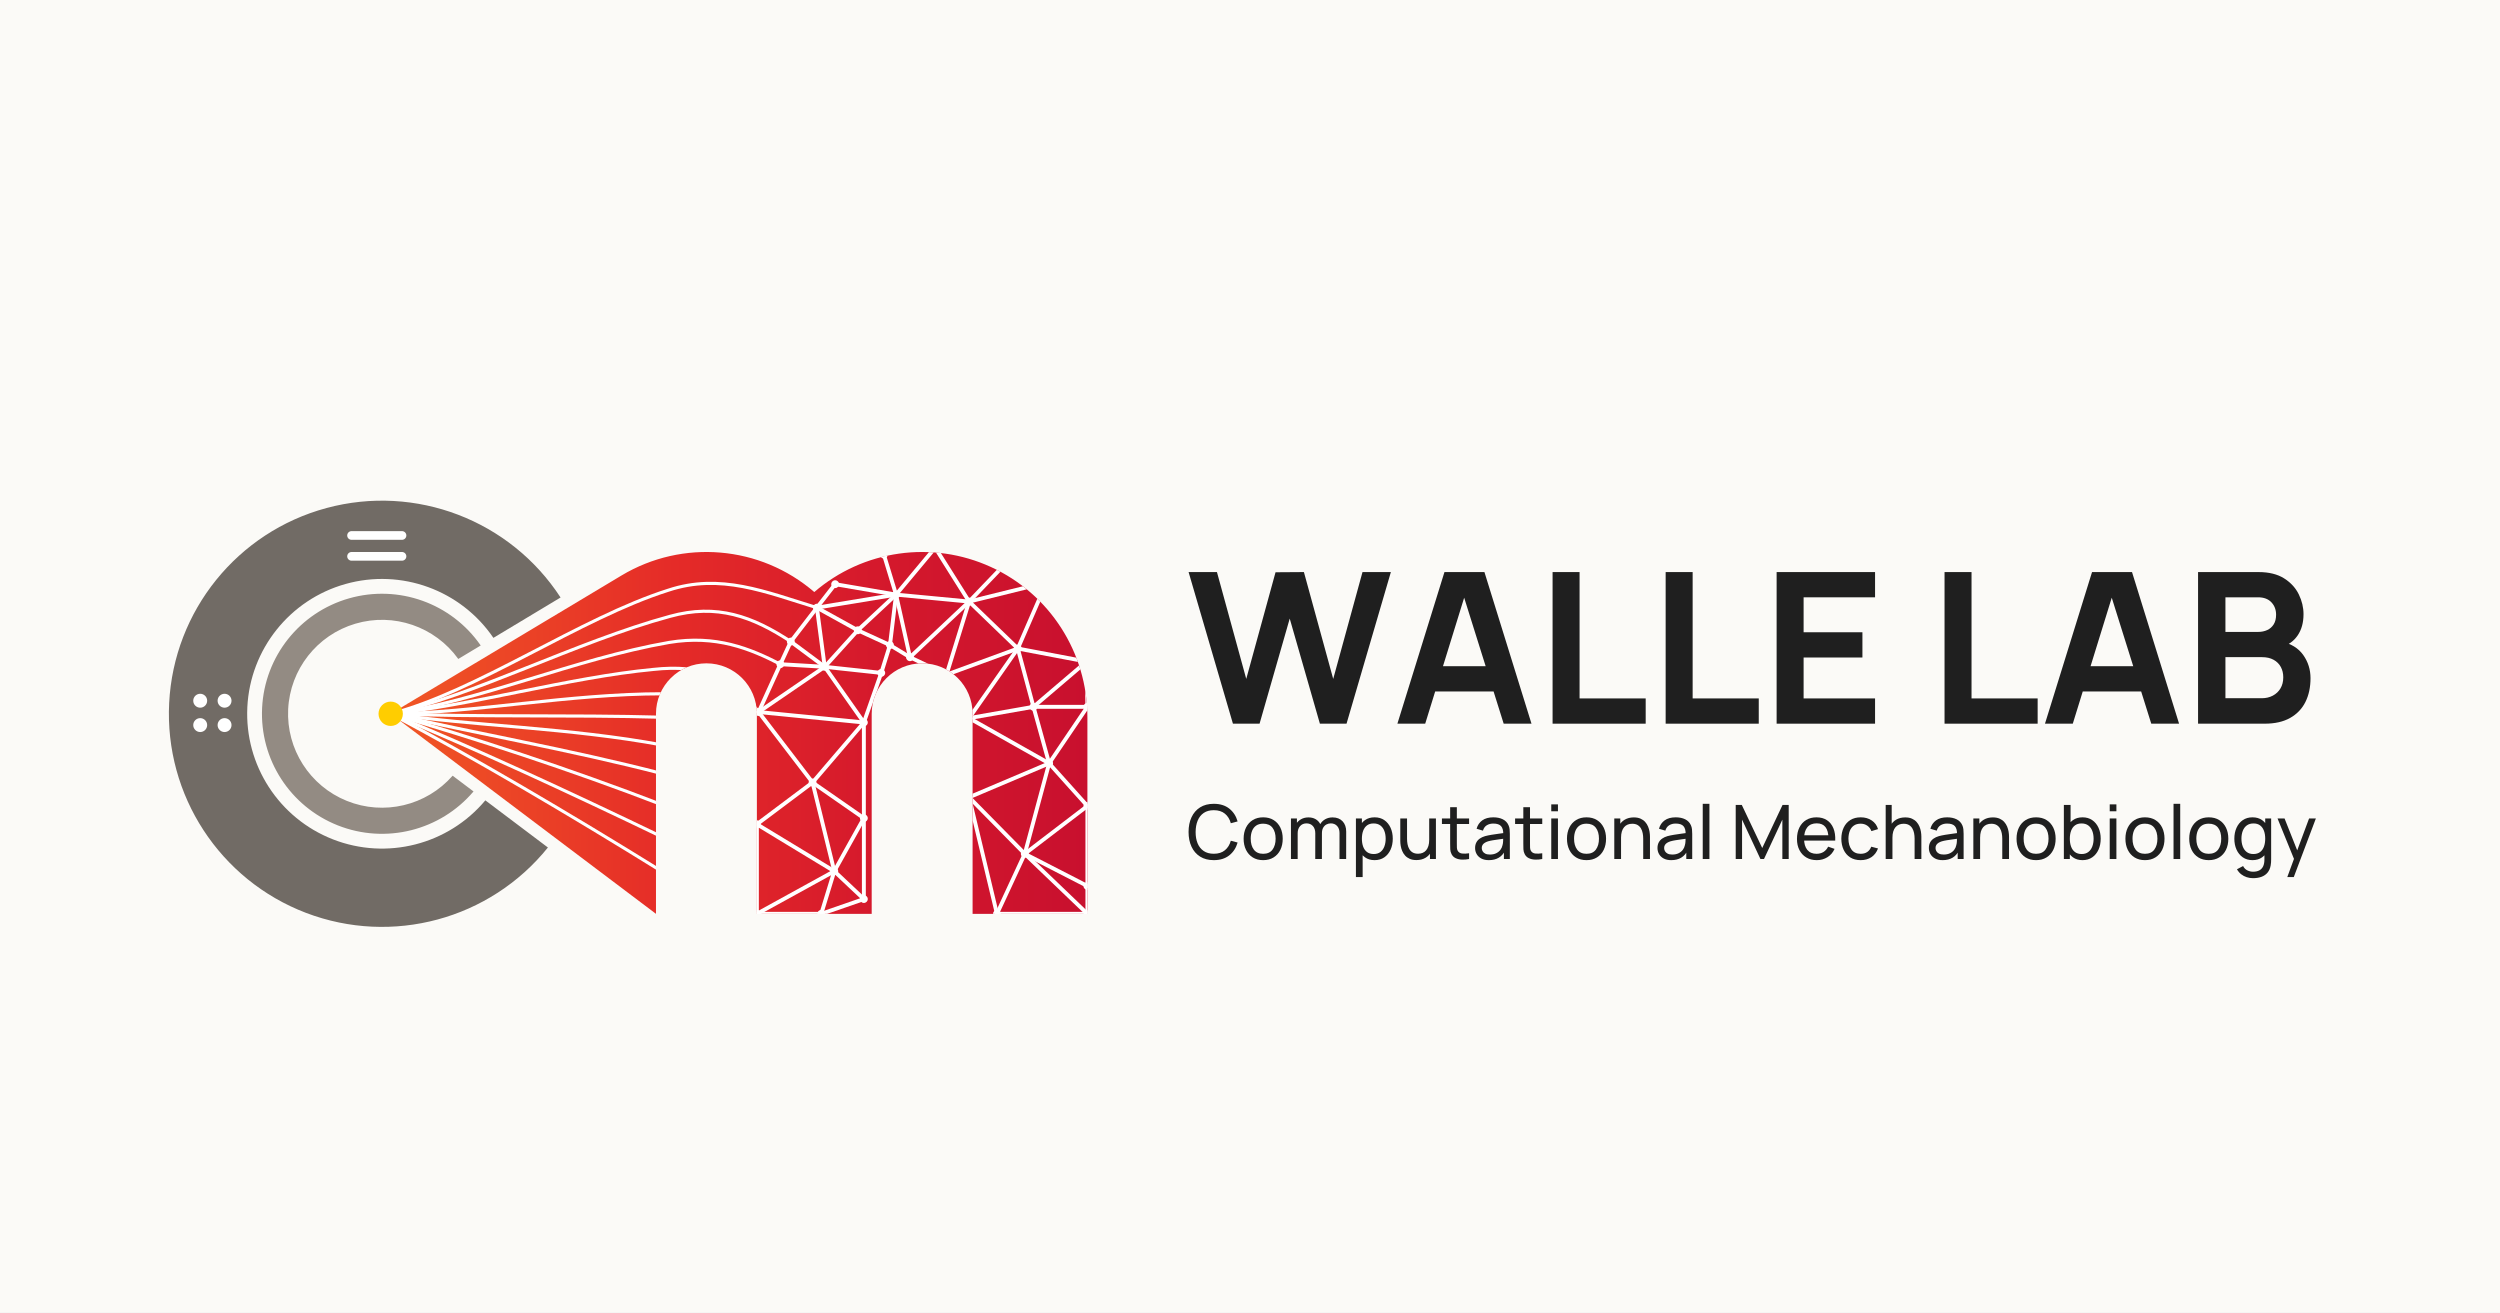
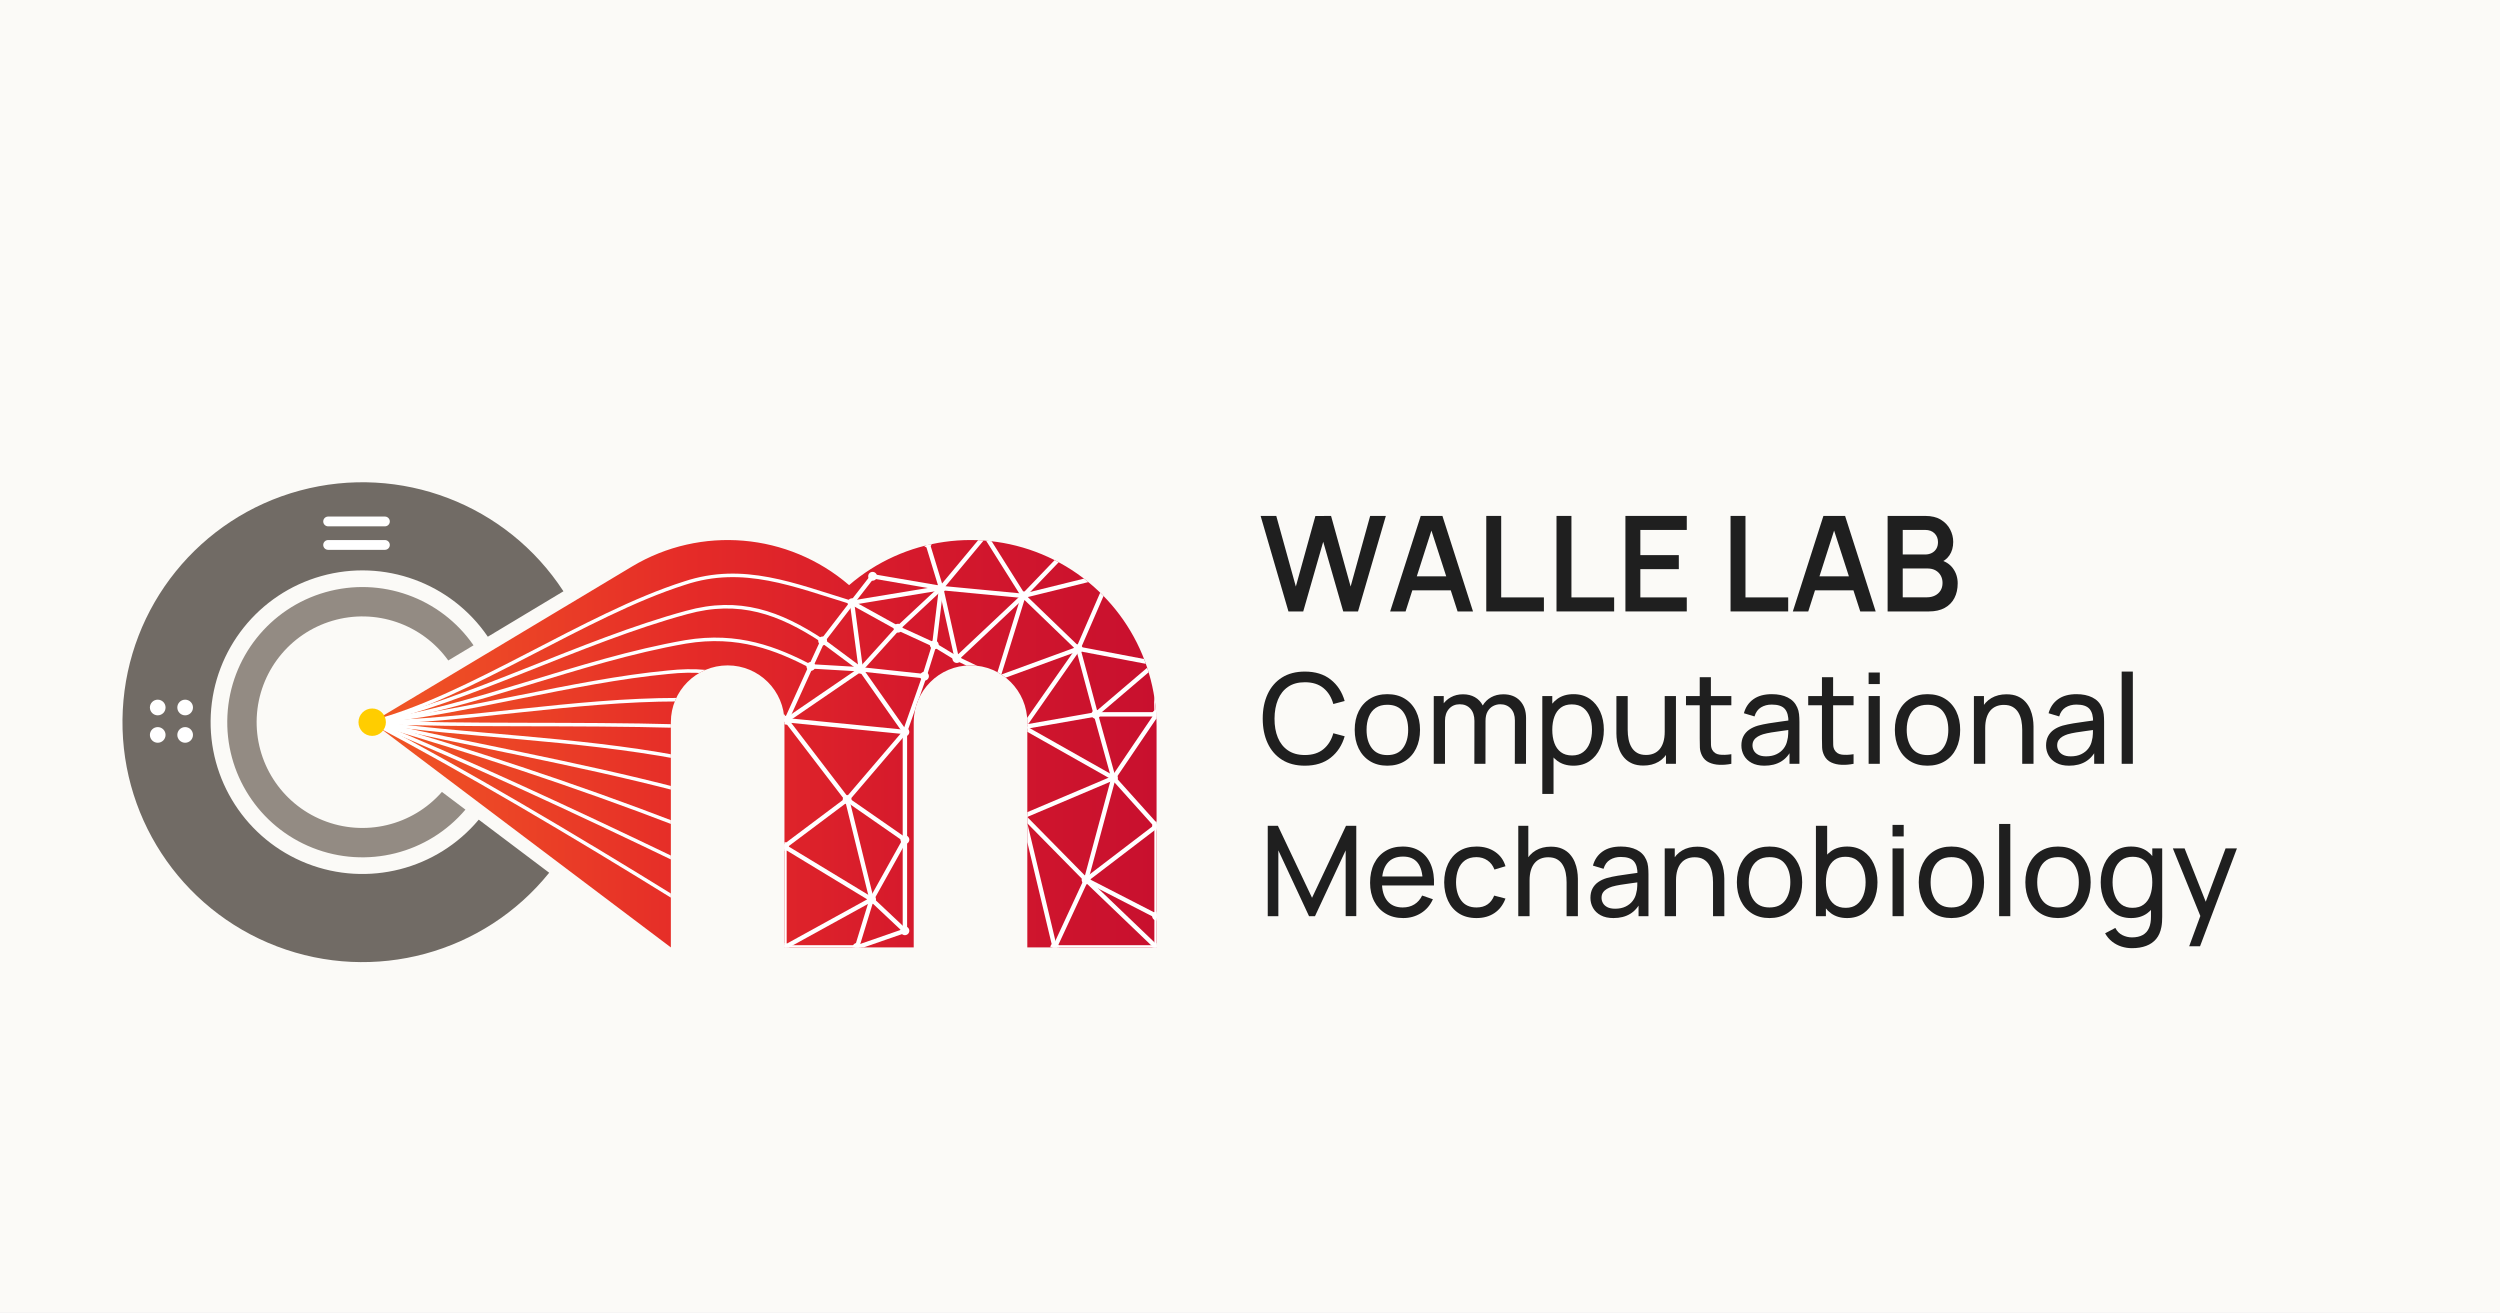
<svg xmlns="http://www.w3.org/2000/svg" width="1200" height="630">
  <rect width="1200" height="630" fill="#fbfaf7" />
-   <svg x="65" y="150" width="1070" height="329" viewBox="0 0 1400 430">
+   <svg x="40" y="130" width="1120" height="370" viewBox="0 0 1300 430">
    <svg x="10" y="30" width="600" height="366" viewBox="0 0 1098 670">
      <g transform="translate(0 0) scale(1) translate(-70 -295)">
        <defs>
          <linearGradient id="charcoal" x1="130" y1="470" x2="510" y2="900" gradientUnits="userSpaceOnUse">
            <stop stop-color="#1f1f1f" />
            <stop offset="1" stop-color="#1f1f1f" />
          </linearGradient>
          <linearGradient id="colour" x1="326" y1="705" x2="1146" y2="705" gradientUnits="userSpaceOnUse">
            <stop stop-color="#f15a24" />
            <stop offset=".42" stop-color="#e52b28" />
            <stop offset=".7" stop-color="#d5192c" />
            <stop offset="1" stop-color="#c8102e" />
          </linearGradient>
          <clipPath id="m-clip">
            <path d="M345 701 L610.347 542.016 A190 190 0 0 1 832 561.042 A190 190 0 0 1 1146 705 L1146 931 L1014 931 L1014 701 A58 58 0 0 0 898 701 L898 931 L766 931 L766 701 A58 58 0 0 0 650 701 L650 931 L345 701 Z" />
          </clipPath>
        </defs>
        <g id="charcoal-symbol" fill="#716b65">
          <path d="M540.311 567.312 A245 245 0 1 0 525.758 854.741 L453.821 800.532 A155 155 0 1 1 463.086 613.714 Z" />
          <path d="M448.488 622.485 A138 138 0 1 0 440.224 790.286 L416.213 772.193 A108 108 0 1 1 422.705 637.977 Z" fill="#938b83" />
        </g>
        <g id="scanner-controls">
          <path d="M300 496h58 M300 520h58" fill="none" stroke="white" stroke-width="10" stroke-linecap="round" />
          <circle cx="126" cy="686" r="8" fill="white" />
          <circle cx="126" cy="714" r="8" fill="white" />
          <circle cx="154" cy="686" r="8" fill="white" />
          <circle cx="154" cy="714" r="8" fill="white" />
        </g>
        <path id="colour-symbol" d="M345 701 L610.347 542.016 A190 190 0 0 1 832 561.042 A190 190 0 0 1 1146 705 L1146 931 L1014 931 L1014 701 A58 58 0 0 0 898 701 L898 931 L766 931 L766 701 A58 58 0 0 0 650 701 L650 931 L345 701 Z" fill="url(#colour)" />
        <g clip-path="url(#m-clip)" stroke="#ffffff" stroke-linecap="round" stroke-linejoin="round">
          <g id="radiating-curves" stroke-width="3.6" fill="none">
            <path d="M345 701 C443 676 563 591 664 559 C724 539 776 561 835 579" />
            <path d="M345 701 C439 681 559 618 666 589 C720 574 761 589 805 618" />
            <path d="M345 701 C446 687 556 638 665 619 C719 610 758 626 793 644" />
            <path d="M345 701 C436 692 551 659 647 650 C702 644 739 658 768 699" />
            <path d="M345 701 C441 700 550 678 658 678" />
            <path d="M345 701 C443 705 551 702 658 705" />
            <path d="M345 701 C439 715 551 717 658 737" />
            <path d="M345 701 C440 723 550 742 658 770" />
            <path d="M345 701 C441 729 549 764 658 806" />
            <path d="M345 701 C440 740 550 791 658 843" />
            <path d="M345 701 C438 750 550 816 658 883" />
          </g>
          <g id="triangular-mesh" stroke-width="4.5" fill="none">
            <path d="M835 579 L805 618" />
            <path d="M835 579 L844 647" />
            <path d="M835 579 L882 605" />
            <path d="M835 579 L926 564" />
            <path d="M835 579 L856 552" />
            <path d="M805 618 L793 644" />
            <path d="M805 618 L844 647" />
            <path d="M793 644 L768 699" />
            <path d="M793 644 L844 647" />
            <path d="M768 699 L844 647" />
            <path d="M768 699 L830 780" />
            <path d="M768 699 L889 711" />
            <path d="M830 780 L889 711" />
            <path d="M830 780 L766 828" />
            <path d="M830 780 L855 882" />
            <path d="M830 780 L889 821" />
            <path d="M766 828 L855 882" />
            <path d="M766 828 L766 931" />
            <path d="M855 882 L766 931" />
            <path d="M855 882 L840 931" />
            <path d="M855 882 L889 914" />
            <path d="M855 882 L889 821" />
            <path d="M766 931 L840 931" />
            <path d="M840 931 L889 914" />
            <path d="M889 914 L889 821" />
            <path d="M889 821 L889 711" />
            <path d="M889 711 L844 647" />
            <path d="M844 647 L882 605" />
            <path d="M844 647 L909 654" />
            <path d="M882 605 L926 564" />
            <path d="M882 605 L919 622" />
            <path d="M919 622 L926 564" />
            <path d="M919 622 L942 636" />
            <path d="M919 622 L909 654" />
            <path d="M942 636 L926 564" />
            <path d="M942 636 L1010 572" />
            <path d="M942 636 L984 656" />
            <path d="M909 654 L889 711" />
            <path d="M926 564 L856 552" />
            <path d="M926 564 L912 518" />
            <path d="M926 564 L971 510" />
            <path d="M926 564 L1010 572" />
            <path d="M971 510 L1010 572" />
            <path d="M971 510 L1057 523" />
            <path d="M1010 572 L1057 523" />
            <path d="M1010 572 L1099 550" />
            <path d="M1010 572 L1066 626" />
            <path d="M1010 572 L984 656" />
            <path d="M1099 550 L1066 626" />
            <path d="M1066 626 L1145 641" />
            <path d="M1066 626 L1084 693" />
            <path d="M1066 626 L1010 706" />
            <path d="M1066 626 L984 656" />
            <path d="M1145 641 L1084 693" />
            <path d="M1145 641 L1146 693" />
            <path d="M1084 693 L1146 693" />
            <path d="M1084 693 L1010 706" />
            <path d="M1084 693 L1102 758" />
            <path d="M1010 706 L1102 758" />
            <path d="M1102 758 L1146 693" />
            <path d="M1102 758 L1010 797" />
            <path d="M1102 758 L1146 807" />
            <path d="M1102 758 L1074 862" />
            <path d="M1010 797 L1074 862" />
            <path d="M1010 797 L1042 931" />
            <path d="M1146 807 L1074 862" />
            <path d="M1146 807 L1146 899" />
            <path d="M1074 862 L1146 899" />
            <path d="M1074 862 L1042 931" />
            <path d="M1074 862 L1146 931" />
            <path d="M1146 899 L1146 931" />
            <path d="M1042 931 L1146 931" />
            <circle cx="766" cy="828" r="4.5" fill="#ffffff" stroke="none" />
            <circle cx="766" cy="931" r="4.5" fill="#ffffff" stroke="none" />
            <circle cx="768" cy="699" r="4.5" fill="#ffffff" stroke="none" />
            <circle cx="793" cy="644" r="4.5" fill="#ffffff" stroke="none" />
            <circle cx="805" cy="618" r="4.5" fill="#ffffff" stroke="none" />
            <circle cx="830" cy="780" r="4.5" fill="#ffffff" stroke="none" />
            <circle cx="835" cy="579" r="4.5" fill="#ffffff" stroke="none" />
            <circle cx="840" cy="931" r="4.5" fill="#ffffff" stroke="none" />
            <circle cx="844" cy="647" r="4.5" fill="#ffffff" stroke="none" />
            <circle cx="855" cy="882" r="4.5" fill="#ffffff" stroke="none" />
            <circle cx="856" cy="552" r="4.5" fill="#ffffff" stroke="none" />
            <circle cx="882" cy="605" r="4.5" fill="#ffffff" stroke="none" />
            <circle cx="889" cy="711" r="4.5" fill="#ffffff" stroke="none" />
            <circle cx="889" cy="821" r="4.5" fill="#ffffff" stroke="none" />
            <circle cx="889" cy="914" r="4.5" fill="#ffffff" stroke="none" />
            <circle cx="909" cy="654" r="4.5" fill="#ffffff" stroke="none" />
            <circle cx="912" cy="518" r="4.5" fill="#ffffff" stroke="none" />
            <circle cx="919" cy="622" r="4.5" fill="#ffffff" stroke="none" />
            <circle cx="926" cy="564" r="4.5" fill="#ffffff" stroke="none" />
            <circle cx="942" cy="636" r="4.5" fill="#ffffff" stroke="none" />
            <circle cx="971" cy="510" r="4.5" fill="#ffffff" stroke="none" />
            <circle cx="984" cy="656" r="4.5" fill="#ffffff" stroke="none" />
            <circle cx="1010" cy="572" r="4.5" fill="#ffffff" stroke="none" />
            <circle cx="1010" cy="706" r="4.5" fill="#ffffff" stroke="none" />
            <circle cx="1010" cy="797" r="4.5" fill="#ffffff" stroke="none" />
            <circle cx="1042" cy="931" r="4.5" fill="#ffffff" stroke="none" />
            <circle cx="1057" cy="523" r="4.5" fill="#ffffff" stroke="none" />
            <circle cx="1066" cy="626" r="4.5" fill="#ffffff" stroke="none" />
            <circle cx="1074" cy="862" r="4.5" fill="#ffffff" stroke="none" />
            <circle cx="1084" cy="693" r="4.5" fill="#ffffff" stroke="none" />
            <circle cx="1099" cy="550" r="4.5" fill="#ffffff" stroke="none" />
            <circle cx="1102" cy="758" r="4.5" fill="#ffffff" stroke="none" />
            <circle cx="1145" cy="641" r="4.5" fill="#ffffff" stroke="none" />
            <circle cx="1146" cy="693" r="4.5" fill="#ffffff" stroke="none" />
            <circle cx="1146" cy="807" r="4.5" fill="#ffffff" stroke="none" />
            <circle cx="1146" cy="899" r="4.5" fill="#ffffff" stroke="none" />
            <circle cx="1146" cy="931" r="4.5" fill="#ffffff" stroke="none" />
          </g>
          <g id="mesh-nodes" fill="#ffffff" stroke="none">















</g>
        </g>
        <circle id="focus" cx="345" cy="701" r="14" fill="#FFCD00" />
      </g>
    </svg>
    <g fill="#1f1f1f">
-       <path transform="translate(660 258) scale(0.06612032 -0.06612032)" d="M442.833 0 21.666 1440H291.004L569.335 425.173L847.5 1438.167L1117.004 1440L1395.335 425.173L1673.5 1440H1943.004L1521.837 0H1268.833L982.252 998.16L695.837 0Z" />
-       <path transform="translate(789.9264 258) scale(0.06612032 -0.06612032)" d="M40 0 486.998 1440H866.671L1313.67 0H1049.499L647.668 1280.997H700.335L304.171 0ZM298.668 306.165V545.669H1056.668V306.165Z" />
-       <path transform="translate(879.4533 258) scale(0.06612032 -0.06612032)" d="M160 0V1440H416.337V239.837H1044.335V0Z" />
-       <path transform="translate(950.4666 258) scale(0.06612032 -0.06612032)" d="M160 0V1440H416.337V239.837H1044.335V0Z" />
-       <path transform="translate(1021.48 258) scale(0.06612032 -0.06612032)" d="M140 0V1440H1075.001V1200.163H396.337V868.336H955.001V628.499H396.337V239.837H1075.001V0Z" />
-       <path transform="translate(1125.619 258) scale(0.06612032 -0.06612032)" d="M160 0V1440H416.337V239.837H1044.335V0Z" />
-       <path transform="translate(1196.633 258) scale(0.06612032 -0.06612032)" d="M40 0 486.998 1440H866.671L1313.67 0H1049.499L647.668 1280.997H700.335L304.171 0ZM298.668 306.165V545.669H1056.668V306.165Z" />
-       <path transform="translate(1286.159 258) scale(0.06612032 -0.06612032)" d="M140 0V1440H713.501Q863.335 1440 957.752 1379.916Q1052.169 1319.833 1096.918 1227.916Q1141.668 1135.999 1141.668 1040.166Q1141.668 919.749 1086.21 838.457Q1030.752 757.166 934.669 729.166L934.336 779Q1070.002 749.5 1139.085 652.125Q1208.168 554.75 1208.168 432.001Q1208.168 303.501 1159.96 206.459Q1111.752 109.417 1014.877 54.709Q918.002 0 773.501 0ZM400.004 241.67H744.501Q803.584 241.67 849.958 266.128Q896.332 290.586 922.832 335.044Q949.331 379.502 949.331 440.501Q949.331 495.084 926.373 538.125Q903.415 581.166 858.249 606.499Q813.083 631.831 747.834 631.831H400.004ZM400.004 871.502H709.834Q758.75 871.502 797.374 889.418Q835.999 907.334 858.581 943.542Q881.164 979.749 881.164 1035.165Q881.164 1105.664 836.457 1152.997Q791.75 1200.33 709.834 1200.33H400.004Z" />
+       <path transform="translate(655 190) scale(0.037 -0.037)" d="M444.5 0 25 1440H261L556 375.5L850.5 1438.5L1087 1440L1382 375.5L1676.5 1440H1913L1493.5 0H1270.5L968.75 1050.5L667.5 0Z" />
+       <path transform="translate(726.706 190) scale(0.037 -0.037)" d="M40 0 501 1440H828L1289 0H1056.5L635 1303H689L272.5 0ZM288 318.5V529H1042V318.5Z" />
+       <path transform="translate(775.879 190) scale(0.037 -0.037)" d="M160 0V1440H385V211.5H1029V0Z" />
+       <path transform="translate(815.062 190) scale(0.037 -0.037)" d="M160 0V1440H385V211.5H1029V0Z" />
+       <path transform="translate(854.245 190) scale(0.037 -0.037)" d="M140 0V1440H1065V1228.5H365V849H945V637.5H365V211.5H1065V0Z" />
+       <path transform="translate(912.15 190) scale(0.037 -0.037)" d="M160 0V1440H385V211.5H1029V0Z" />
+       <path transform="translate(951.333 190) scale(0.037 -0.037)" d="M40 0 501 1440H828L1289 0H1056.5L635 1303H689L272.5 0ZM288 318.5V529H1042V318.5Z" />
+       <path transform="translate(1000.506 190) scale(0.037 -0.037)" d="M140 0V1440H708.5Q850 1440 943.25 1382.75Q1036.5 1325.5 1082.75 1235.75Q1129 1146 1129 1048.5Q1129 929.25 1071.625 845.375Q1014.25 761.5 916 731.5L915 781Q1052 748.5 1124.25 650.375Q1196.5 552.25 1196.5 424Q1196.5 296.5 1146.875 201.375Q1097.25 106.25 1000.625 53.125Q904 0 764.5 0ZM368 213H733.5Q800.75 213 853.875 239.375Q907 265.75 937.5 314.125Q968 362.5 968 429.5Q968 491.25 941.125 540.375Q914.25 589.5 863.75 618.5Q813.25 647.5 743.5 647.5H368ZM368 858.5H705.5Q760.25 858.5 804.125 880.25Q848 902 873.75 943.625Q899.5 985.25 899.5 1045.5Q899.5 1125 847.375 1177.0Q795.25 1229 705.5 1229H368Z" />
    </g>
    <g fill="#1f1f1f">
-       <path transform="translate(660 343) scale(0.02358804 -0.02358804)" d="M732 -30Q516.5 -30 366.5 65.0Q216.5 160 138.25 329.0Q60 498 60 720Q60 942 138.25 1111.0Q216.5 1280 366.5 1375.0Q516.5 1470 732 1470Q982 1470 1143.25 1342.75Q1304.5 1215.5 1366 1001L1185 953Q1141 1114 1027.75 1207.0Q914.5 1300 732 1300Q571 1300 464.0 1227.0Q357 1154 303.0 1023.25Q249 892.5 248 720Q247 547.5 301.0 417.0Q355 286.5 463.0 213.25Q571 140 732 140Q914.5 140 1027.75 233.5Q1141 327 1185 487L1366 439Q1304.5 224.5 1143.25 97.25Q982 -30 732 -30Z" />
-       <path transform="translate(694.1083 343) scale(0.02358804 -0.02358804)" d="M600 -30Q438.5 -30 322.0 43.0Q205.5 116 142.75 244.75Q80 373.5 80 541Q80 710.5 144.0 838.75Q208 967 324.75 1038.5Q441.5 1110 600 1110Q762 1110 878.75 1037.25Q995.5 964.5 1058.25 836.25Q1121 708 1121 541Q1121 371.5 1057.75 243.0Q994.5 114.5 877.5 42.25Q760.5 -30 600 -30ZM600 139Q767.5 139 849.75 251.0Q932 363 932 541Q932 723.5 849.0 832.25Q766 941 600 941Q487 941 413.75 890.0Q340.5 839 304.75 749.0Q269 659 269 541Q269 358.5 353.0 248.75Q437 139 600 139Z" />
-       <path transform="translate(722.4375 343) scale(0.02358804 -0.02358804)" d="M1431 0 1432 691Q1432 812 1367.25 880.5Q1302.5 949 1200 949Q1139.5 949 1085.75 921.25Q1032 893.5 998.0 835.25Q964 777 964 686L870 724Q867.5 839 917.0 925.5Q966.5 1012 1052.75 1060.0Q1139 1108 1247 1108Q1416 1108 1513.0 1005.25Q1610 902.5 1610 730L1609 0ZM139 0V1080H298V791H318V0ZM786 0 787 684Q787 807.5 723.0 878.25Q659 949 553 949Q447.5 949 382.75 876.75Q318 804.5 318 686L224 742Q224 847 274.0 929.75Q324 1012.5 410.0 1060.25Q496 1108 605 1108Q714 1108 794.75 1061.75Q875.5 1015.5 919.75 930.0Q964 844.5 964 727L963 0Z" />
-       <path transform="translate(763.2449 343) scale(0.02358804 -0.02358804)" d="M636 -30Q484 -30 380.0 45.5Q276 121 222.5 250.25Q169 379.5 169 541Q169 704 222.5 832.75Q276 961.5 380.25 1035.75Q484.5 1110 637 1110Q787 1110 895.25 1035.25Q1003.5 960.5 1061.75 831.75Q1120 703 1120 541Q1120 379 1061.75 249.75Q1003.5 120.5 895.25 45.25Q787 -30 636 -30ZM139 -480V1080H298V285H318V-480ZM614 133Q720.5 133 790.75 187.0Q861 241 896.0 333.5Q931 426 931 541Q931 655 896.25 747.0Q861.5 839 790.25 893.0Q719 947 609 947Q503.5 947 434.5 895.5Q365.5 844 331.75 752.25Q298 660.5 298 541Q298 422.5 331.5 330.25Q365 238 435.0 185.5Q505 133 614 133Z" />
-       <path transform="translate(791.5505 343) scale(0.02358804 -0.02358804)" d="M550 -28Q445.5 -28 371.25 5.0Q297 38 248.0 92.75Q199 147.5 171.0 214.75Q143 282 131.5 351.75Q120 421.5 120 483V1080H300V539Q300 463 313.75 391.75Q327.5 320.5 361.0 263.75Q394.5 207 451.0 174.0Q507.5 141 593 141Q660 141 714.75 163.75Q769.5 186.5 808.5 232.25Q847.5 278 868.75 347.75Q890 417.5 890 511L1007 475Q1007 318.5 950.5 205.75Q894 93 791.5 32.5Q689 -28 550 -28ZM910 0V289H890V1080H1069V0Z" />
-       <path transform="translate(820.0684 343) scale(0.02358804 -0.02358804)" d="M743 0Q646.5 -19.5 553.25 -16.0Q460 -12.5 386.75 22.0Q313.5 56.5 276 130Q244 193.5 241.5 259.0Q239 324.5 239 408V1380H417V416Q417 349.5 418.5 302.75Q420 256 439 222Q475 157.5 553.5 146.75Q632 136 743 153ZM20 933V1080H743V933Z" />
-       <path transform="translate(839.4814 343) scale(0.02358804 -0.02358804)" d="M447 -30Q326 -30 244.25 14.25Q162.5 58.5 121.25 131.75Q80 205 80 292Q80 377 112.25 439.25Q144.5 501.5 203.75 543.25Q263 585 345 609Q422 629.5 517.25 645.25Q612.5 661 710.5 673.75Q808.5 686.5 894 699L830 662Q832.5 805.5 772.25 874.75Q712 944 564 944Q466 944 392.25 899.25Q318.5 854.5 289 755L120 806Q158.5 948 270.75 1029.0Q383 1110 566 1110Q712.5 1110 818.0 1057.5Q923.5 1005 970 899Q993 849 999.0 790.5Q1005 732 1005 668V0H847V259L884 235Q823 103.5 713.25 36.75Q603.5 -30 447 -30ZM474 119Q570 119 640.5 153.25Q711 187.5 754.0 244.25Q797 301 810 368Q824.5 418 826.25 479.25Q828 540.5 828 574L890 547Q803 534.5 718.75 523.5Q634.5 512.5 559.5 500.25Q484.5 488 425 471Q380.5 457 342.25 434.75Q304 412.5 280.5 378.0Q257 343.5 257 293Q257 248.5 279.25 208.75Q301.5 169 349.25 144.0Q397 119 474 119Z" />
-       <path transform="translate(866.0179 343) scale(0.02358804 -0.02358804)" d="M743 0Q646.5 -19.5 553.25 -16.0Q460 -12.5 386.75 22.0Q313.5 56.5 276 130Q244 193.5 241.5 259.0Q239 324.5 239 408V1380H417V416Q417 349.5 418.5 302.75Q420 256 439 222Q475 157.5 553.5 146.75Q632 136 743 153ZM20 933V1080H743V933Z" />
-       <path transform="translate(885.4309 343) scale(0.02358804 -0.02358804)" d="M160 1271V1455H338V1271ZM160 0V1080H338V0Z" />
-       <path transform="translate(897.1777 343) scale(0.02358804 -0.02358804)" d="M600 -30Q438.5 -30 322.0 43.0Q205.5 116 142.75 244.75Q80 373.5 80 541Q80 710.5 144.0 838.75Q208 967 324.75 1038.5Q441.5 1110 600 1110Q762 1110 878.75 1037.25Q995.5 964.5 1058.25 836.25Q1121 708 1121 541Q1121 371.5 1057.75 243.0Q994.5 114.5 877.5 42.25Q760.5 -30 600 -30ZM600 139Q767.5 139 849.75 251.0Q932 363 932 541Q932 723.5 849.0 832.25Q766 941 600 941Q487 941 413.75 890.0Q340.5 839 304.75 749.0Q269 659 269 541Q269 358.5 353.0 248.75Q437 139 600 139Z" />
-       <path transform="translate(925.507 343) scale(0.02358804 -0.02358804)" d="M909 0V541Q909 617.5 895.25 688.5Q881.5 759.5 848.0 816.25Q814.5 873 758.0 906.0Q701.5 939 616 939Q549 939 494.25 916.25Q439.5 893.5 400.5 847.75Q361.5 802 340.25 732.5Q319 663 319 569L202 605Q202 761.5 258.5 874.25Q315 987 417.5 1047.5Q520 1108 659 1108Q763.5 1108 837.75 1075.0Q912 1042 961.0 987.25Q1010 932.5 1038.0 865.25Q1066 798 1077.5 728.25Q1089 658.5 1089 597V0ZM139 0V1080H299V791H319V0Z" />
-       <path transform="translate(954.0249 343) scale(0.02358804 -0.02358804)" d="M447 -30Q326 -30 244.25 14.25Q162.5 58.5 121.25 131.75Q80 205 80 292Q80 377 112.25 439.25Q144.5 501.5 203.75 543.25Q263 585 345 609Q422 629.5 517.25 645.25Q612.5 661 710.5 673.75Q808.5 686.5 894 699L830 662Q832.5 805.5 772.25 874.75Q712 944 564 944Q466 944 392.25 899.25Q318.5 854.5 289 755L120 806Q158.5 948 270.75 1029.0Q383 1110 566 1110Q712.5 1110 818.0 1057.5Q923.5 1005 970 899Q993 849 999.0 790.5Q1005 732 1005 668V0H847V259L884 235Q823 103.5 713.25 36.75Q603.5 -30 447 -30ZM474 119Q570 119 640.5 153.25Q711 187.5 754.0 244.25Q797 301 810 368Q824.5 418 826.25 479.25Q828 540.5 828 574L890 547Q803 534.5 718.75 523.5Q634.5 512.5 559.5 500.25Q484.5 488 425 471Q380.5 457 342.25 434.75Q304 412.5 280.5 378.0Q257 343.5 257 293Q257 248.5 279.25 208.75Q301.5 169 349.25 144.0Q397 119 474 119Z" />
-       <path transform="translate(980.5615 343) scale(0.02358804 -0.02358804)" d="M160 0V1470H338V0Z" />
-       <path transform="translate(1001.744 343) scale(0.02358804 -0.02358804)" d="M140 0V1440H302L846 293L1387 1440H1551V1H1382V1049L893 0H798L309 1049V0Z" />
-       <path transform="translate(1041.631 343) scale(0.02358804 -0.02358804)" d="M608 -30Q448.5 -30 330.0 40.25Q211.5 110.5 145.75 237.25Q80 364 80 533Q80 710 144.75 839.5Q209.5 969 326.25 1039.5Q443 1110 600 1110Q762.5 1110 877.0 1035.0Q991.5 960 1049.25 821.0Q1107 682 1098.5 490H919V554Q916 753 838.0 851.5Q760 950 606 950Q440.5 950 354.75 844.0Q269 738 269 540Q269 349 354.75 244.0Q440.5 139 600 139Q707 139 786.0 188.0Q865 237 910 329L1081 270Q1017.5 127 891.25 48.5Q765 -30 608 -30ZM209 490V633H1007V490Z" />
-       <path transform="translate(1069.488 343) scale(0.02358804 -0.02358804)" d="M595 -30Q430.5 -30 316.0 43.5Q201.5 117 141.5 245.75Q81.5 374.5 80 540Q81.5 708.5 143.0 837.0Q204.5 965.5 319.5 1037.75Q434.5 1110 597 1110Q767.5 1110 891.0 1026.0Q1014.5 942 1057 796L881 743Q846.5 837 770.0 889.0Q693.5 941 595 941Q484 941 412.0 889.5Q340 838 305.0 747.5Q270 657 269 540Q270.5 359.5 352.25 249.25Q434 139 595 139Q700.5 139 770.5 187.5Q840.5 236 877 328L1057 281Q1000.5 130 881.5 50.0Q762.5 -30 595 -30Z" />
-       <path transform="translate(1095.954 343) scale(0.02358804 -0.02358804)" d="M909 0V541Q909 617.5 895.25 688.5Q881.5 759.5 848.0 816.25Q814.5 873 758.0 906.0Q701.5 939 616 939Q549 939 494.25 916.25Q439.5 893.5 400.5 847.75Q361.5 802 340.25 732.5Q319 663 319 569L202 605Q202 761.5 258.5 874.25Q315 987 417.5 1047.5Q520 1108 659 1108Q763.5 1108 837.75 1075.0Q912 1042 961.0 987.25Q1010 932.5 1038.0 865.25Q1066 798 1077.5 728.25Q1089 658.5 1089 597V0ZM139 0V1440H299V645H319V0Z" />
-       <path transform="translate(1124.472 343) scale(0.02358804 -0.02358804)" d="M447 -30Q326 -30 244.25 14.25Q162.5 58.5 121.25 131.75Q80 205 80 292Q80 377 112.25 439.25Q144.5 501.5 203.75 543.25Q263 585 345 609Q422 629.5 517.25 645.25Q612.5 661 710.5 673.75Q808.5 686.5 894 699L830 662Q832.5 805.5 772.25 874.75Q712 944 564 944Q466 944 392.25 899.25Q318.5 854.5 289 755L120 806Q158.5 948 270.75 1029.0Q383 1110 566 1110Q712.5 1110 818.0 1057.5Q923.5 1005 970 899Q993 849 999.0 790.5Q1005 732 1005 668V0H847V259L884 235Q823 103.5 713.25 36.75Q603.5 -30 447 -30ZM474 119Q570 119 640.5 153.25Q711 187.5 754.0 244.25Q797 301 810 368Q824.5 418 826.25 479.25Q828 540.5 828 574L890 547Q803 534.5 718.75 523.5Q634.5 512.5 559.5 500.25Q484.5 488 425 471Q380.5 457 342.25 434.75Q304 412.5 280.5 378.0Q257 343.5 257 293Q257 248.5 279.25 208.75Q301.5 169 349.25 144.0Q397 119 474 119Z" />
-       <path transform="translate(1151.009 343) scale(0.02358804 -0.02358804)" d="M909 0V541Q909 617.5 895.25 688.5Q881.5 759.5 848.0 816.25Q814.5 873 758.0 906.0Q701.5 939 616 939Q549 939 494.25 916.25Q439.5 893.5 400.5 847.75Q361.5 802 340.25 732.5Q319 663 319 569L202 605Q202 761.5 258.5 874.25Q315 987 417.5 1047.5Q520 1108 659 1108Q763.5 1108 837.75 1075.0Q912 1042 961.0 987.25Q1010 932.5 1038.0 865.25Q1066 798 1077.5 728.25Q1089 658.5 1089 597V0ZM139 0V1080H299V791H319V0Z" />
-       <path transform="translate(1179.527 343) scale(0.02358804 -0.02358804)" d="M600 -30Q438.5 -30 322.0 43.0Q205.5 116 142.75 244.75Q80 373.5 80 541Q80 710.5 144.0 838.75Q208 967 324.75 1038.5Q441.5 1110 600 1110Q762 1110 878.75 1037.25Q995.5 964.5 1058.25 836.25Q1121 708 1121 541Q1121 371.5 1057.75 243.0Q994.5 114.5 877.5 42.25Q760.5 -30 600 -30ZM600 139Q767.5 139 849.75 251.0Q932 363 932 541Q932 723.5 849.0 832.25Q766 941 600 941Q487 941 413.75 890.0Q340.5 839 304.75 749.0Q269 659 269 541Q269 358.5 353.0 248.75Q437 139 600 139Z" />
-       <path transform="translate(1207.856 343) scale(0.02358804 -0.02358804)" d="M636 -30Q484 -30 380.0 45.5Q276 121 222.5 250.25Q169 379.5 169 541Q169 704 222.5 832.75Q276 961.5 380.25 1035.75Q484.5 1110 637 1110Q787 1110 895.25 1035.25Q1003.5 960.5 1061.75 831.75Q1120 703 1120 541Q1120 379 1061.75 249.75Q1003.5 120.5 895.25 45.25Q787 -30 636 -30ZM139 0V1440H318V795H298V0ZM614 133Q720.5 133 790.75 187.0Q861 241 896.0 333.5Q931 426 931 541Q931 655 896.25 747.0Q861.5 839 790.25 893.0Q719 947 609 947Q503.5 947 434.5 895.5Q365.5 844 331.75 752.25Q298 660.5 298 541Q298 422.5 331.5 330.25Q365 238 435.0 185.5Q505 133 614 133Z" />
-       <path transform="translate(1236.161 343) scale(0.02358804 -0.02358804)" d="M160 1271V1455H338V1271ZM160 0V1080H338V0Z" />
-       <path transform="translate(1247.908 343) scale(0.02358804 -0.02358804)" d="M600 -30Q438.5 -30 322.0 43.0Q205.5 116 142.75 244.75Q80 373.5 80 541Q80 710.5 144.0 838.75Q208 967 324.75 1038.5Q441.5 1110 600 1110Q762 1110 878.75 1037.25Q995.5 964.5 1058.25 836.25Q1121 708 1121 541Q1121 371.5 1057.75 243.0Q994.5 114.5 877.5 42.25Q760.5 -30 600 -30ZM600 139Q767.5 139 849.75 251.0Q932 363 932 541Q932 723.5 849.0 832.25Q766 941 600 941Q487 941 413.75 890.0Q340.5 839 304.75 749.0Q269 659 269 541Q269 358.5 353.0 248.75Q437 139 600 139Z" />
-       <path transform="translate(1276.238 343) scale(0.02358804 -0.02358804)" d="M160 0V1470H338V0Z" />
-       <path transform="translate(1287.984 343) scale(0.02358804 -0.02358804)" d="M600 -30Q438.5 -30 322.0 43.0Q205.5 116 142.75 244.75Q80 373.5 80 541Q80 710.5 144.0 838.75Q208 967 324.75 1038.5Q441.5 1110 600 1110Q762 1110 878.75 1037.25Q995.5 964.5 1058.25 836.25Q1121 708 1121 541Q1121 371.5 1057.75 243.0Q994.5 114.5 877.5 42.25Q760.5 -30 600 -30ZM600 139Q767.5 139 849.75 251.0Q932 363 932 541Q932 723.5 849.0 832.25Q766 941 600 941Q487 941 413.75 890.0Q340.5 839 304.75 749.0Q269 659 269 541Q269 358.5 353.0 248.75Q437 139 600 139Z" />
-       <path transform="translate(1316.314 343) scale(0.02358804 -0.02358804)" d="M577 -510Q492 -510 411.0 -484.25Q330 -458.5 262.5 -406.0Q195 -353.5 150 -273L313 -187Q353 -266.5 426.25 -302.25Q499.5 -338 578 -338Q681 -338 748.75 -300.5Q816.5 -263 849.25 -189.0Q882 -115 881 -5V290H902V1080H1060V-7Q1060 -51.5 1057.25 -92.25Q1054.5 -133 1047 -173Q1026 -288 964.0 -362.5Q902 -437 804.0 -473.5Q706 -510 577 -510ZM564 -30Q413 -30 304.75 45.25Q196.5 120.5 138.25 249.75Q80 379 80 541Q80 703 138.25 831.75Q196.5 960.5 304.75 1035.25Q413 1110 563 1110Q715.5 1110 819.75 1035.75Q924 961.5 977.5 832.75Q1031 704 1031 541Q1031 379.5 977.5 250.25Q924 121 820.0 45.5Q716 -30 564 -30ZM586 133Q695 133 765.0 185.5Q835 238 868.5 330.25Q902 422.5 902 541Q902 660.5 868.25 752.25Q834.5 844 765.5 895.5Q696.5 947 591 947Q481 947 409.5 893.0Q338 839 303.5 747.0Q269 655 269 541Q269 426 304.0 333.5Q339 241 409.25 187.0Q479.5 133 586 133Z" />
-       <path transform="translate(1344.619 343) scale(0.02358804 -0.02358804)" d="M290 -480 499 88 502 -80 30 1080H217L587 147H523L870 1080H1051L463 -480Z" />
+       <path transform="translate(655 275) scale(0.035 -0.035)" d="M732 -30Q516.5 -30 366.5 65.0Q216.5 160 138.25 329.0Q60 498 60 720Q60 942 138.25 1111.0Q216.5 1280 366.5 1375.0Q516.5 1470 732 1470Q982 1470 1143.25 1342.75Q1304.5 1215.5 1366 1001L1185 953Q1141 1114 1027.75 1207.0Q914.5 1300 732 1300Q571 1300 464.0 1227.0Q357 1154 303.0 1023.25Q249 892.5 248 720Q247 547.5 301.0 417.0Q355 286.5 463.0 213.25Q571 140 732 140Q914.5 140 1027.75 233.5Q1141 327 1185 487L1366 439Q1304.5 224.5 1143.25 97.25Q982 -30 732 -30Z" />
+       <path transform="translate(705.61 275) scale(0.035 -0.035)" d="M600 -30Q438.5 -30 322.0 43.0Q205.5 116 142.75 244.75Q80 373.5 80 541Q80 710.5 144.0 838.75Q208 967 324.75 1038.5Q441.5 1110 600 1110Q762 1110 878.75 1037.25Q995.5 964.5 1058.25 836.25Q1121 708 1121 541Q1121 371.5 1057.75 243.0Q994.5 114.5 877.5 42.25Q760.5 -30 600 -30ZM600 139Q767.5 139 849.75 251.0Q932 363 932 541Q932 723.5 849.0 832.25Q766 941 600 941Q487 941 413.75 890.0Q340.5 839 304.75 749.0Q269 659 269 541Q269 358.5 353.0 248.75Q437 139 600 139Z" />
+       <path transform="translate(747.645 275) scale(0.035 -0.035)" d="M1431 0 1432 691Q1432 812 1367.25 880.5Q1302.5 949 1200 949Q1139.5 949 1085.75 921.25Q1032 893.5 998.0 835.25Q964 777 964 686L870 724Q867.5 839 917.0 925.5Q966.5 1012 1052.75 1060.0Q1139 1108 1247 1108Q1416 1108 1513.0 1005.25Q1610 902.5 1610 730L1609 0ZM139 0V1080H298V791H318V0ZM786 0 787 684Q787 807.5 723.0 878.25Q659 949 553 949Q447.5 949 382.75 876.75Q318 804.5 318 686L224 742Q224 847 274.0 929.75Q324 1012.5 410.0 1060.25Q496 1108 605 1108Q714 1108 794.75 1061.75Q875.5 1015.5 919.75 930.0Q964 844.5 964 727L963 0Z" />
+       <path transform="translate(808.195 275) scale(0.035 -0.035)" d="M636 -30Q484 -30 380.0 45.5Q276 121 222.5 250.25Q169 379.5 169 541Q169 704 222.5 832.75Q276 961.5 380.25 1035.75Q484.5 1110 637 1110Q787 1110 895.25 1035.25Q1003.5 960.5 1061.75 831.75Q1120 703 1120 541Q1120 379 1061.75 249.75Q1003.5 120.5 895.25 45.25Q787 -30 636 -30ZM139 -480V1080H298V285H318V-480ZM614 133Q720.5 133 790.75 187.0Q861 241 896.0 333.5Q931 426 931 541Q931 655 896.25 747.0Q861.5 839 790.25 893.0Q719 947 609 947Q503.5 947 434.5 895.5Q365.5 844 331.75 752.25Q298 660.5 298 541Q298 422.5 331.5 330.25Q365 238 435.0 185.5Q505 133 614 133Z" />
+       <path transform="translate(850.195 275) scale(0.035 -0.035)" d="M550 -28Q445.5 -28 371.25 5.0Q297 38 248.0 92.75Q199 147.5 171.0 214.75Q143 282 131.5 351.75Q120 421.5 120 483V1080H300V539Q300 463 313.75 391.75Q327.5 320.5 361.0 263.75Q394.5 207 451.0 174.0Q507.5 141 593 141Q660 141 714.75 163.75Q769.5 186.5 808.5 232.25Q847.5 278 868.75 347.75Q890 417.5 890 511L1007 475Q1007 318.5 950.5 205.75Q894 93 791.5 32.5Q689 -28 550 -28ZM910 0V289H890V1080H1069V0Z" />
+       <path transform="translate(892.51 275) scale(0.035 -0.035)" d="M743 0Q646.5 -19.5 553.25 -16.0Q460 -12.5 386.75 22.0Q313.5 56.5 276 130Q244 193.5 241.5 259.0Q239 324.5 239 408V1380H417V416Q417 349.5 418.5 302.75Q420 256 439 222Q475 157.5 553.5 146.75Q632 136 743 153ZM20 933V1080H743V933Z" />
+       <path transform="translate(921.315 275) scale(0.035 -0.035)" d="M447 -30Q326 -30 244.25 14.25Q162.5 58.5 121.25 131.75Q80 205 80 292Q80 377 112.25 439.25Q144.5 501.5 203.75 543.25Q263 585 345 609Q422 629.5 517.25 645.25Q612.5 661 710.5 673.75Q808.5 686.5 894 699L830 662Q832.5 805.5 772.25 874.75Q712 944 564 944Q466 944 392.25 899.25Q318.5 854.5 289 755L120 806Q158.5 948 270.75 1029.0Q383 1110 566 1110Q712.5 1110 818.0 1057.5Q923.5 1005 970 899Q993 849 999.0 790.5Q1005 732 1005 668V0H847V259L884 235Q823 103.5 713.25 36.75Q603.5 -30 447 -30ZM474 119Q570 119 640.5 153.25Q711 187.5 754.0 244.25Q797 301 810 368Q824.5 418 826.25 479.25Q828 540.5 828 574L890 547Q803 534.5 718.75 523.5Q634.5 512.5 559.5 500.25Q484.5 488 425 471Q380.5 457 342.25 434.75Q304 412.5 280.5 378.0Q257 343.5 257 293Q257 248.5 279.25 208.75Q301.5 169 349.25 144.0Q397 119 474 119Z" />
+       <path transform="translate(960.69 275) scale(0.035 -0.035)" d="M743 0Q646.5 -19.5 553.25 -16.0Q460 -12.5 386.75 22.0Q313.5 56.5 276 130Q244 193.5 241.5 259.0Q239 324.5 239 408V1380H417V416Q417 349.5 418.5 302.75Q420 256 439 222Q475 157.5 553.5 146.75Q632 136 743 153ZM20 933V1080H743V933Z" />
+       <path transform="translate(989.495 275) scale(0.035 -0.035)" d="M160 1271V1455H338V1271ZM160 0V1080H338V0Z" />
+       <path transform="translate(1006.925 275) scale(0.035 -0.035)" d="M600 -30Q438.5 -30 322.0 43.0Q205.5 116 142.75 244.75Q80 373.5 80 541Q80 710.5 144.0 838.75Q208 967 324.75 1038.5Q441.5 1110 600 1110Q762 1110 878.75 1037.25Q995.5 964.5 1058.25 836.25Q1121 708 1121 541Q1121 371.5 1057.75 243.0Q994.5 114.5 877.5 42.25Q760.5 -30 600 -30ZM600 139Q767.5 139 849.75 251.0Q932 363 932 541Q932 723.5 849.0 832.25Q766 941 600 941Q487 941 413.75 890.0Q340.5 839 304.75 749.0Q269 659 269 541Q269 358.5 353.0 248.75Q437 139 600 139Z" />
+       <path transform="translate(1048.96 275) scale(0.035 -0.035)" d="M909 0V541Q909 617.5 895.25 688.5Q881.5 759.5 848.0 816.25Q814.5 873 758.0 906.0Q701.5 939 616 939Q549 939 494.25 916.25Q439.5 893.5 400.5 847.75Q361.5 802 340.25 732.5Q319 663 319 569L202 605Q202 761.5 258.5 874.25Q315 987 417.5 1047.5Q520 1108 659 1108Q763.5 1108 837.75 1075.0Q912 1042 961.0 987.25Q1010 932.5 1038.0 865.25Q1066 798 1077.5 728.25Q1089 658.5 1089 597V0ZM139 0V1080H299V791H319V0Z" />
+       <path transform="translate(1091.275 275) scale(0.035 -0.035)" d="M447 -30Q326 -30 244.25 14.25Q162.5 58.5 121.25 131.75Q80 205 80 292Q80 377 112.25 439.25Q144.5 501.5 203.75 543.25Q263 585 345 609Q422 629.5 517.25 645.25Q612.5 661 710.5 673.75Q808.5 686.5 894 699L830 662Q832.5 805.5 772.25 874.75Q712 944 564 944Q466 944 392.25 899.25Q318.5 854.5 289 755L120 806Q158.5 948 270.75 1029.0Q383 1110 566 1110Q712.5 1110 818.0 1057.5Q923.5 1005 970 899Q993 849 999.0 790.5Q1005 732 1005 668V0H847V259L884 235Q823 103.5 713.25 36.75Q603.5 -30 447 -30ZM474 119Q570 119 640.5 153.25Q711 187.5 754.0 244.25Q797 301 810 368Q824.5 418 826.25 479.25Q828 540.5 828 574L890 547Q803 534.5 718.75 523.5Q634.5 512.5 559.5 500.25Q484.5 488 425 471Q380.5 457 342.25 434.75Q304 412.5 280.5 378.0Q257 343.5 257 293Q257 248.5 279.25 208.75Q301.5 169 349.25 144.0Q397 119 474 119Z" />
+       <path transform="translate(1130.65 275) scale(0.035 -0.035)" d="M160 0V1470H338V0Z" />
+     </g>
+     <g fill="#1f1f1f">
+       <path transform="translate(655 360) scale(0.035 -0.035)" d="M140 0V1440H302L846 293L1387 1440H1551V1H1382V1049L893 0H798L309 1049V0Z" />
+       <path transform="translate(714.185 360) scale(0.035 -0.035)" d="M608 -30Q448.5 -30 330.0 40.25Q211.5 110.5 145.75 237.25Q80 364 80 533Q80 710 144.75 839.5Q209.5 969 326.25 1039.5Q443 1110 600 1110Q762.5 1110 877.0 1035.0Q991.5 960 1049.25 821.0Q1107 682 1098.5 490H919V554Q916 753 838.0 851.5Q760 950 606 950Q440.5 950 354.75 844.0Q269 738 269 540Q269 349 354.75 244.0Q440.5 139 600 139Q707 139 786.0 188.0Q865 237 910 329L1081 270Q1017.5 127 891.25 48.5Q765 -30 608 -30ZM209 490V633H1007V490Z" />
+       <path transform="translate(755.52 360) scale(0.035 -0.035)" d="M595 -30Q430.5 -30 316.0 43.5Q201.5 117 141.5 245.75Q81.5 374.5 80 540Q81.5 708.5 143.0 837.0Q204.5 965.5 319.5 1037.75Q434.5 1110 597 1110Q767.5 1110 891.0 1026.0Q1014.5 942 1057 796L881 743Q846.5 837 770.0 889.0Q693.5 941 595 941Q484 941 412.0 889.5Q340 838 305.0 747.5Q270 657 269 540Q270.5 359.5 352.25 249.25Q434 139 595 139Q700.5 139 770.5 187.5Q840.5 236 877 328L1057 281Q1000.5 130 881.5 50.0Q762.5 -30 595 -30Z" />
+       <path transform="translate(794.79 360) scale(0.035 -0.035)" d="M909 0V541Q909 617.5 895.25 688.5Q881.5 759.5 848.0 816.25Q814.5 873 758.0 906.0Q701.5 939 616 939Q549 939 494.25 916.25Q439.5 893.5 400.5 847.75Q361.5 802 340.25 732.5Q319 663 319 569L202 605Q202 761.5 258.5 874.25Q315 987 417.5 1047.5Q520 1108 659 1108Q763.5 1108 837.75 1075.0Q912 1042 961.0 987.25Q1010 932.5 1038.0 865.25Q1066 798 1077.5 728.25Q1089 658.5 1089 597V0ZM139 0V1440H299V645H319V0Z" />
+       <path transform="translate(837.105 360) scale(0.035 -0.035)" d="M447 -30Q326 -30 244.25 14.25Q162.5 58.5 121.25 131.75Q80 205 80 292Q80 377 112.25 439.25Q144.5 501.5 203.75 543.25Q263 585 345 609Q422 629.5 517.25 645.25Q612.5 661 710.5 673.75Q808.5 686.5 894 699L830 662Q832.5 805.5 772.25 874.75Q712 944 564 944Q466 944 392.25 899.25Q318.5 854.5 289 755L120 806Q158.5 948 270.75 1029.0Q383 1110 566 1110Q712.5 1110 818.0 1057.5Q923.5 1005 970 899Q993 849 999.0 790.5Q1005 732 1005 668V0H847V259L884 235Q823 103.5 713.25 36.75Q603.5 -30 447 -30ZM474 119Q570 119 640.5 153.25Q711 187.5 754.0 244.25Q797 301 810 368Q824.5 418 826.25 479.25Q828 540.5 828 574L890 547Q803 534.5 718.75 523.5Q634.5 512.5 559.5 500.25Q484.5 488 425 471Q380.5 457 342.25 434.75Q304 412.5 280.5 378.0Q257 343.5 257 293Q257 248.5 279.25 208.75Q301.5 169 349.25 144.0Q397 119 474 119Z" />
+       <path transform="translate(876.48 360) scale(0.035 -0.035)" d="M909 0V541Q909 617.5 895.25 688.5Q881.5 759.5 848.0 816.25Q814.5 873 758.0 906.0Q701.5 939 616 939Q549 939 494.25 916.25Q439.5 893.5 400.5 847.75Q361.5 802 340.25 732.5Q319 663 319 569L202 605Q202 761.5 258.5 874.25Q315 987 417.5 1047.5Q520 1108 659 1108Q763.5 1108 837.75 1075.0Q912 1042 961.0 987.25Q1010 932.5 1038.0 865.25Q1066 798 1077.5 728.25Q1089 658.5 1089 597V0ZM139 0V1080H299V791H319V0Z" />
+       <path transform="translate(918.795 360) scale(0.035 -0.035)" d="M600 -30Q438.5 -30 322.0 43.0Q205.5 116 142.75 244.75Q80 373.5 80 541Q80 710.5 144.0 838.75Q208 967 324.75 1038.5Q441.5 1110 600 1110Q762 1110 878.75 1037.25Q995.5 964.5 1058.25 836.25Q1121 708 1121 541Q1121 371.5 1057.75 243.0Q994.5 114.5 877.5 42.25Q760.5 -30 600 -30ZM600 139Q767.5 139 849.75 251.0Q932 363 932 541Q932 723.5 849.0 832.25Q766 941 600 941Q487 941 413.75 890.0Q340.5 839 304.75 749.0Q269 659 269 541Q269 358.5 353.0 248.75Q437 139 600 139Z" />
+       <path transform="translate(960.83 360) scale(0.035 -0.035)" d="M636 -30Q484 -30 380.0 45.5Q276 121 222.5 250.25Q169 379.5 169 541Q169 704 222.5 832.75Q276 961.5 380.25 1035.75Q484.5 1110 637 1110Q787 1110 895.25 1035.25Q1003.5 960.5 1061.75 831.75Q1120 703 1120 541Q1120 379 1061.75 249.75Q1003.5 120.5 895.25 45.25Q787 -30 636 -30ZM139 0V1440H318V795H298V0ZM614 133Q720.5 133 790.75 187.0Q861 241 896.0 333.5Q931 426 931 541Q931 655 896.25 747.0Q861.5 839 790.25 893.0Q719 947 609 947Q503.5 947 434.5 895.5Q365.5 844 331.75 752.25Q298 660.5 298 541Q298 422.5 331.5 330.25Q365 238 435.0 185.5Q505 133 614 133Z" />
+       <path transform="translate(1002.83 360) scale(0.035 -0.035)" d="M160 1271V1455H338V1271ZM160 0V1080H338V0Z" />
+       <path transform="translate(1020.26 360) scale(0.035 -0.035)" d="M600 -30Q438.5 -30 322.0 43.0Q205.5 116 142.75 244.75Q80 373.5 80 541Q80 710.5 144.0 838.75Q208 967 324.75 1038.5Q441.5 1110 600 1110Q762 1110 878.75 1037.25Q995.5 964.5 1058.25 836.25Q1121 708 1121 541Q1121 371.5 1057.75 243.0Q994.5 114.5 877.5 42.25Q760.5 -30 600 -30ZM600 139Q767.5 139 849.75 251.0Q932 363 932 541Q932 723.5 849.0 832.25Q766 941 600 941Q487 941 413.75 890.0Q340.5 839 304.75 749.0Q269 659 269 541Q269 358.5 353.0 248.75Q437 139 600 139Z" />
+       <path transform="translate(1062.295 360) scale(0.035 -0.035)" d="M160 0V1470H338V0Z" />
+       <path transform="translate(1079.725 360) scale(0.035 -0.035)" d="M600 -30Q438.5 -30 322.0 43.0Q205.5 116 142.75 244.75Q80 373.5 80 541Q80 710.5 144.0 838.75Q208 967 324.75 1038.5Q441.5 1110 600 1110Q762 1110 878.75 1037.25Q995.5 964.5 1058.25 836.25Q1121 708 1121 541Q1121 371.5 1057.75 243.0Q994.5 114.5 877.5 42.25Q760.5 -30 600 -30ZM600 139Q767.5 139 849.75 251.0Q932 363 932 541Q932 723.5 849.0 832.25Q766 941 600 941Q487 941 413.75 890.0Q340.5 839 304.75 749.0Q269 659 269 541Q269 358.5 353.0 248.75Q437 139 600 139Z" />
+       <path transform="translate(1121.76 360) scale(0.035 -0.035)" d="M577 -510Q492 -510 411.0 -484.25Q330 -458.5 262.5 -406.0Q195 -353.5 150 -273L313 -187Q353 -266.5 426.25 -302.25Q499.5 -338 578 -338Q681 -338 748.75 -300.5Q816.5 -263 849.25 -189.0Q882 -115 881 -5V290H902V1080H1060V-7Q1060 -51.5 1057.25 -92.25Q1054.5 -133 1047 -173Q1026 -288 964.0 -362.5Q902 -437 804.0 -473.5Q706 -510 577 -510ZM564 -30Q413 -30 304.75 45.25Q196.5 120.5 138.25 249.75Q80 379 80 541Q80 703 138.25 831.75Q196.5 960.5 304.75 1035.25Q413 1110 563 1110Q715.5 1110 819.75 1035.75Q924 961.5 977.5 832.75Q1031 704 1031 541Q1031 379.5 977.5 250.25Q924 121 820.0 45.5Q716 -30 564 -30ZM586 133Q695 133 765.0 185.5Q835 238 868.5 330.25Q902 422.5 902 541Q902 660.5 868.25 752.25Q834.5 844 765.5 895.5Q696.5 947 591 947Q481 947 409.5 893.0Q338 839 303.5 747.0Q269 655 269 541Q269 426 304.0 333.5Q339 241 409.25 187.0Q479.5 133 586 133Z" />
+       <path transform="translate(1163.76 360) scale(0.035 -0.035)" d="M290 -480 499 88 502 -80 30 1080H217L587 147H523L870 1080H1051L463 -480Z" />
    </g>
  </svg>
</svg>
